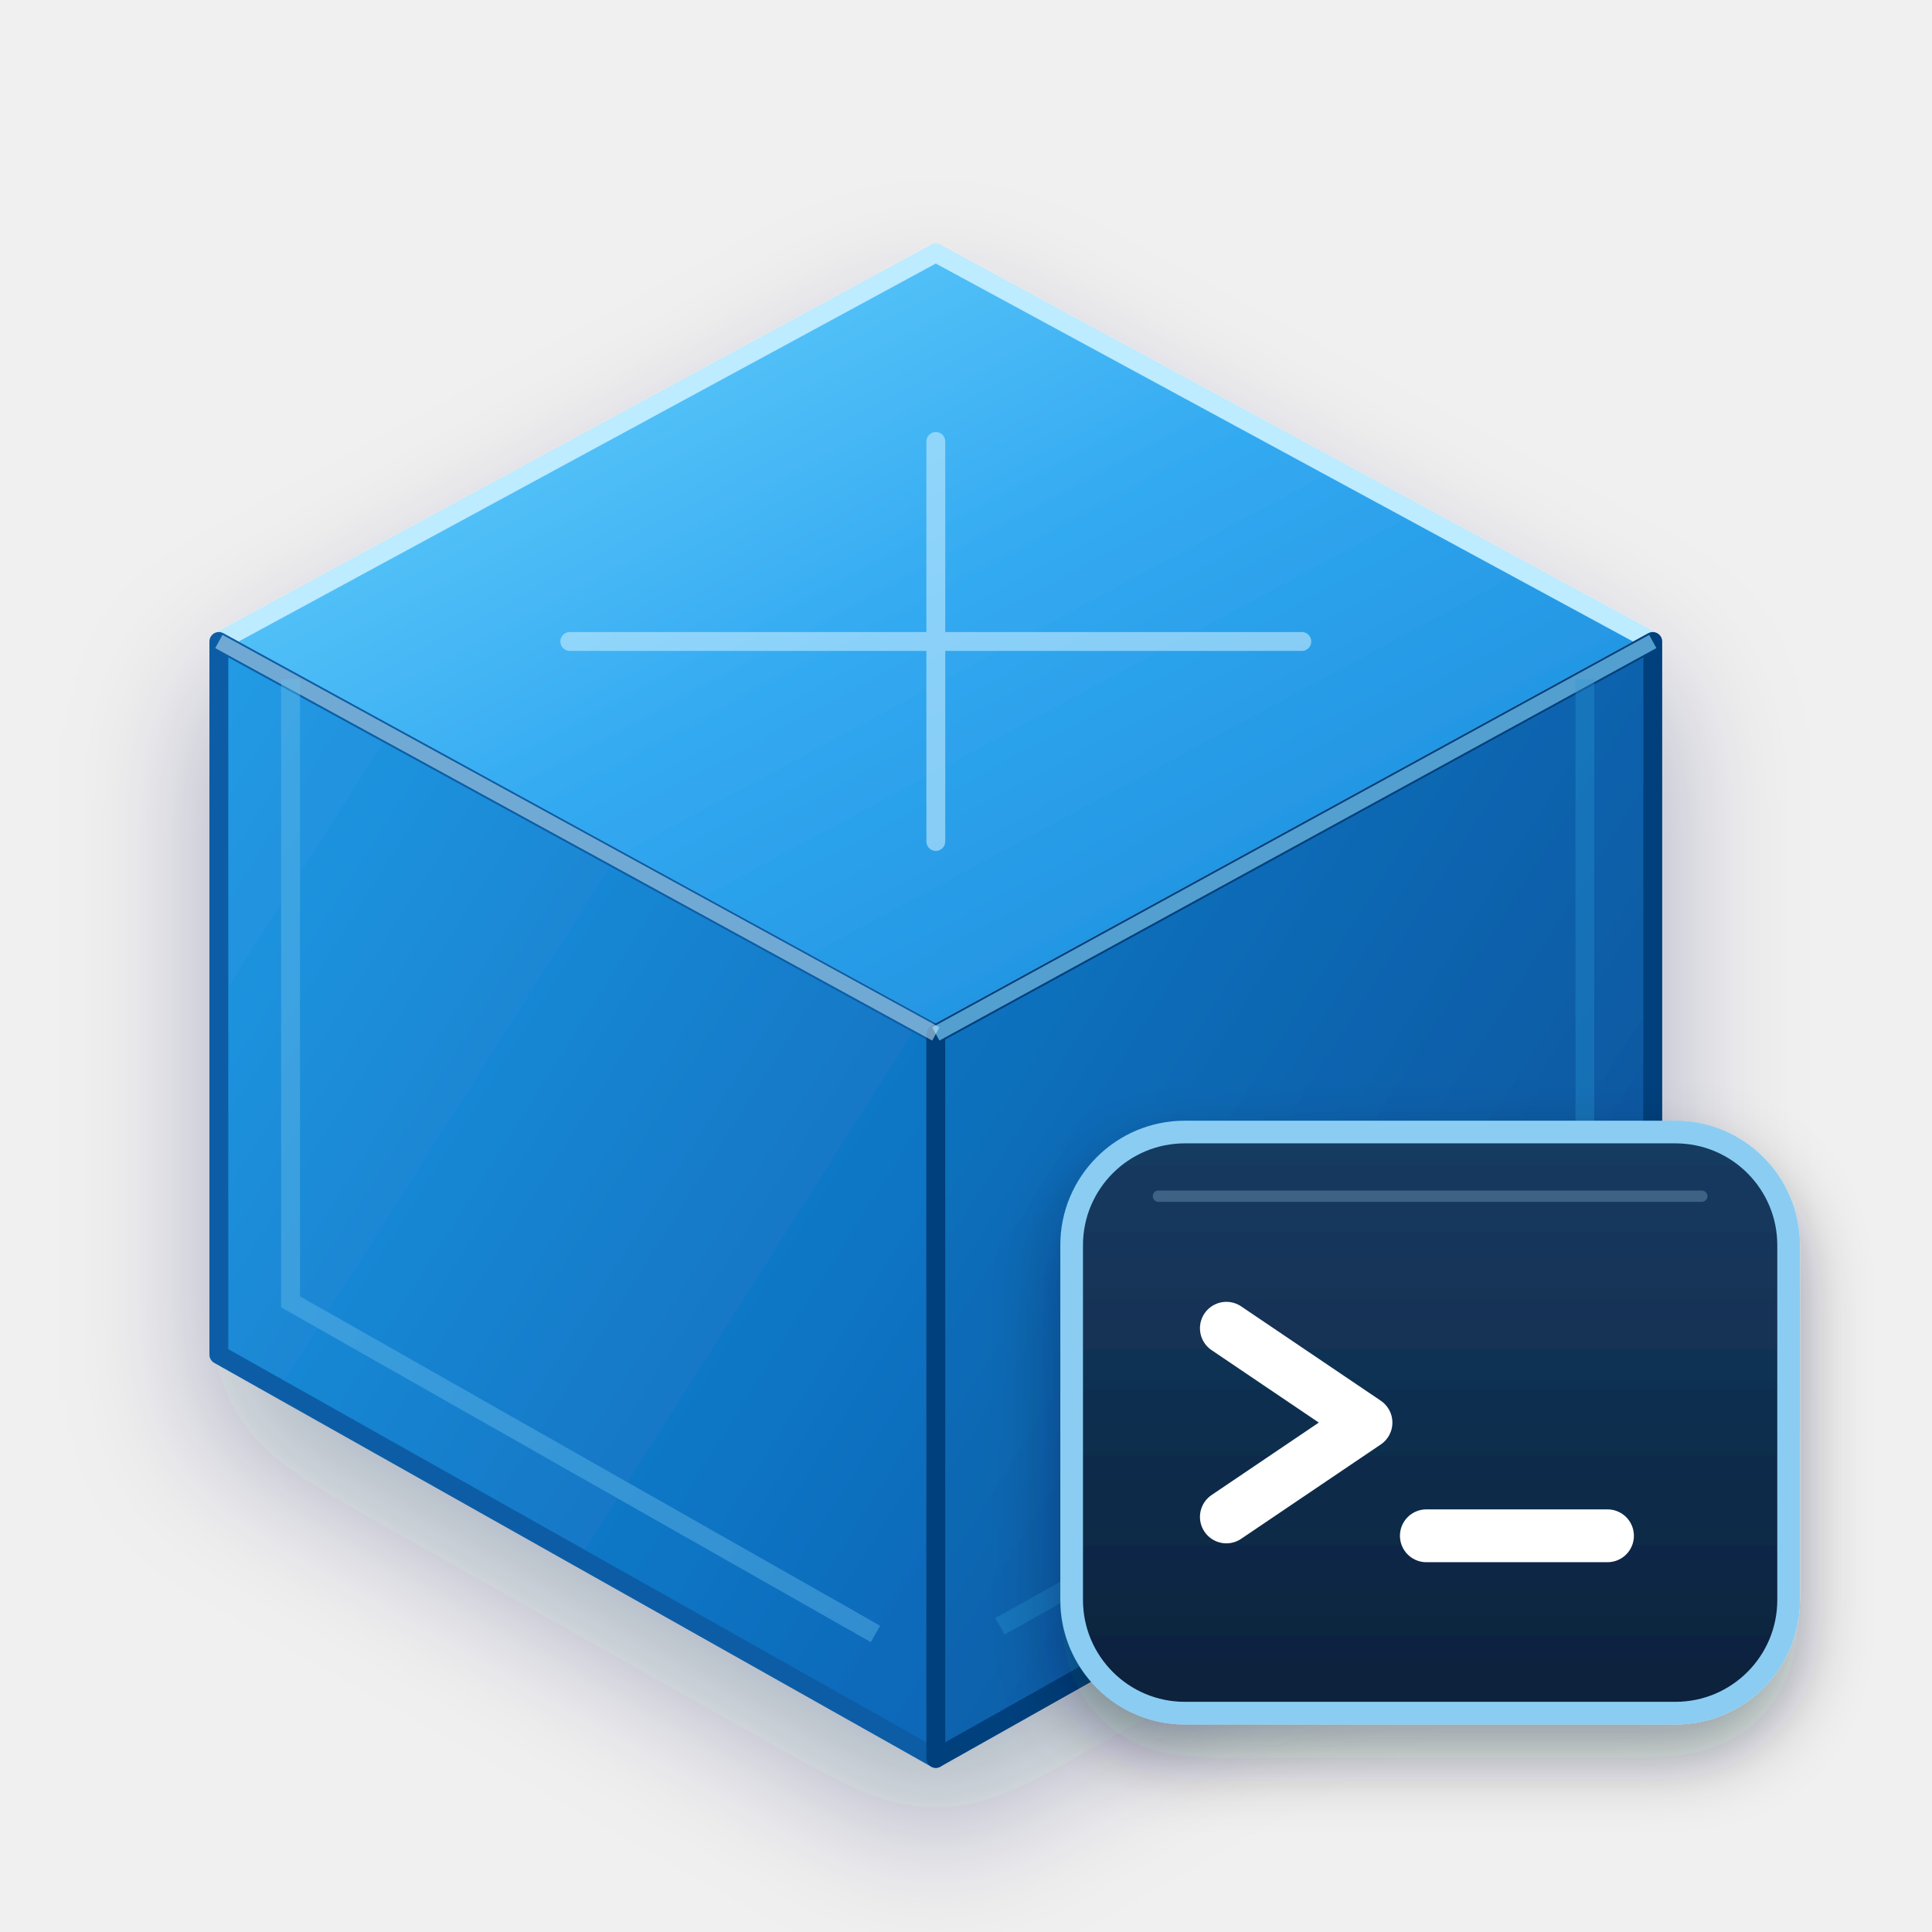
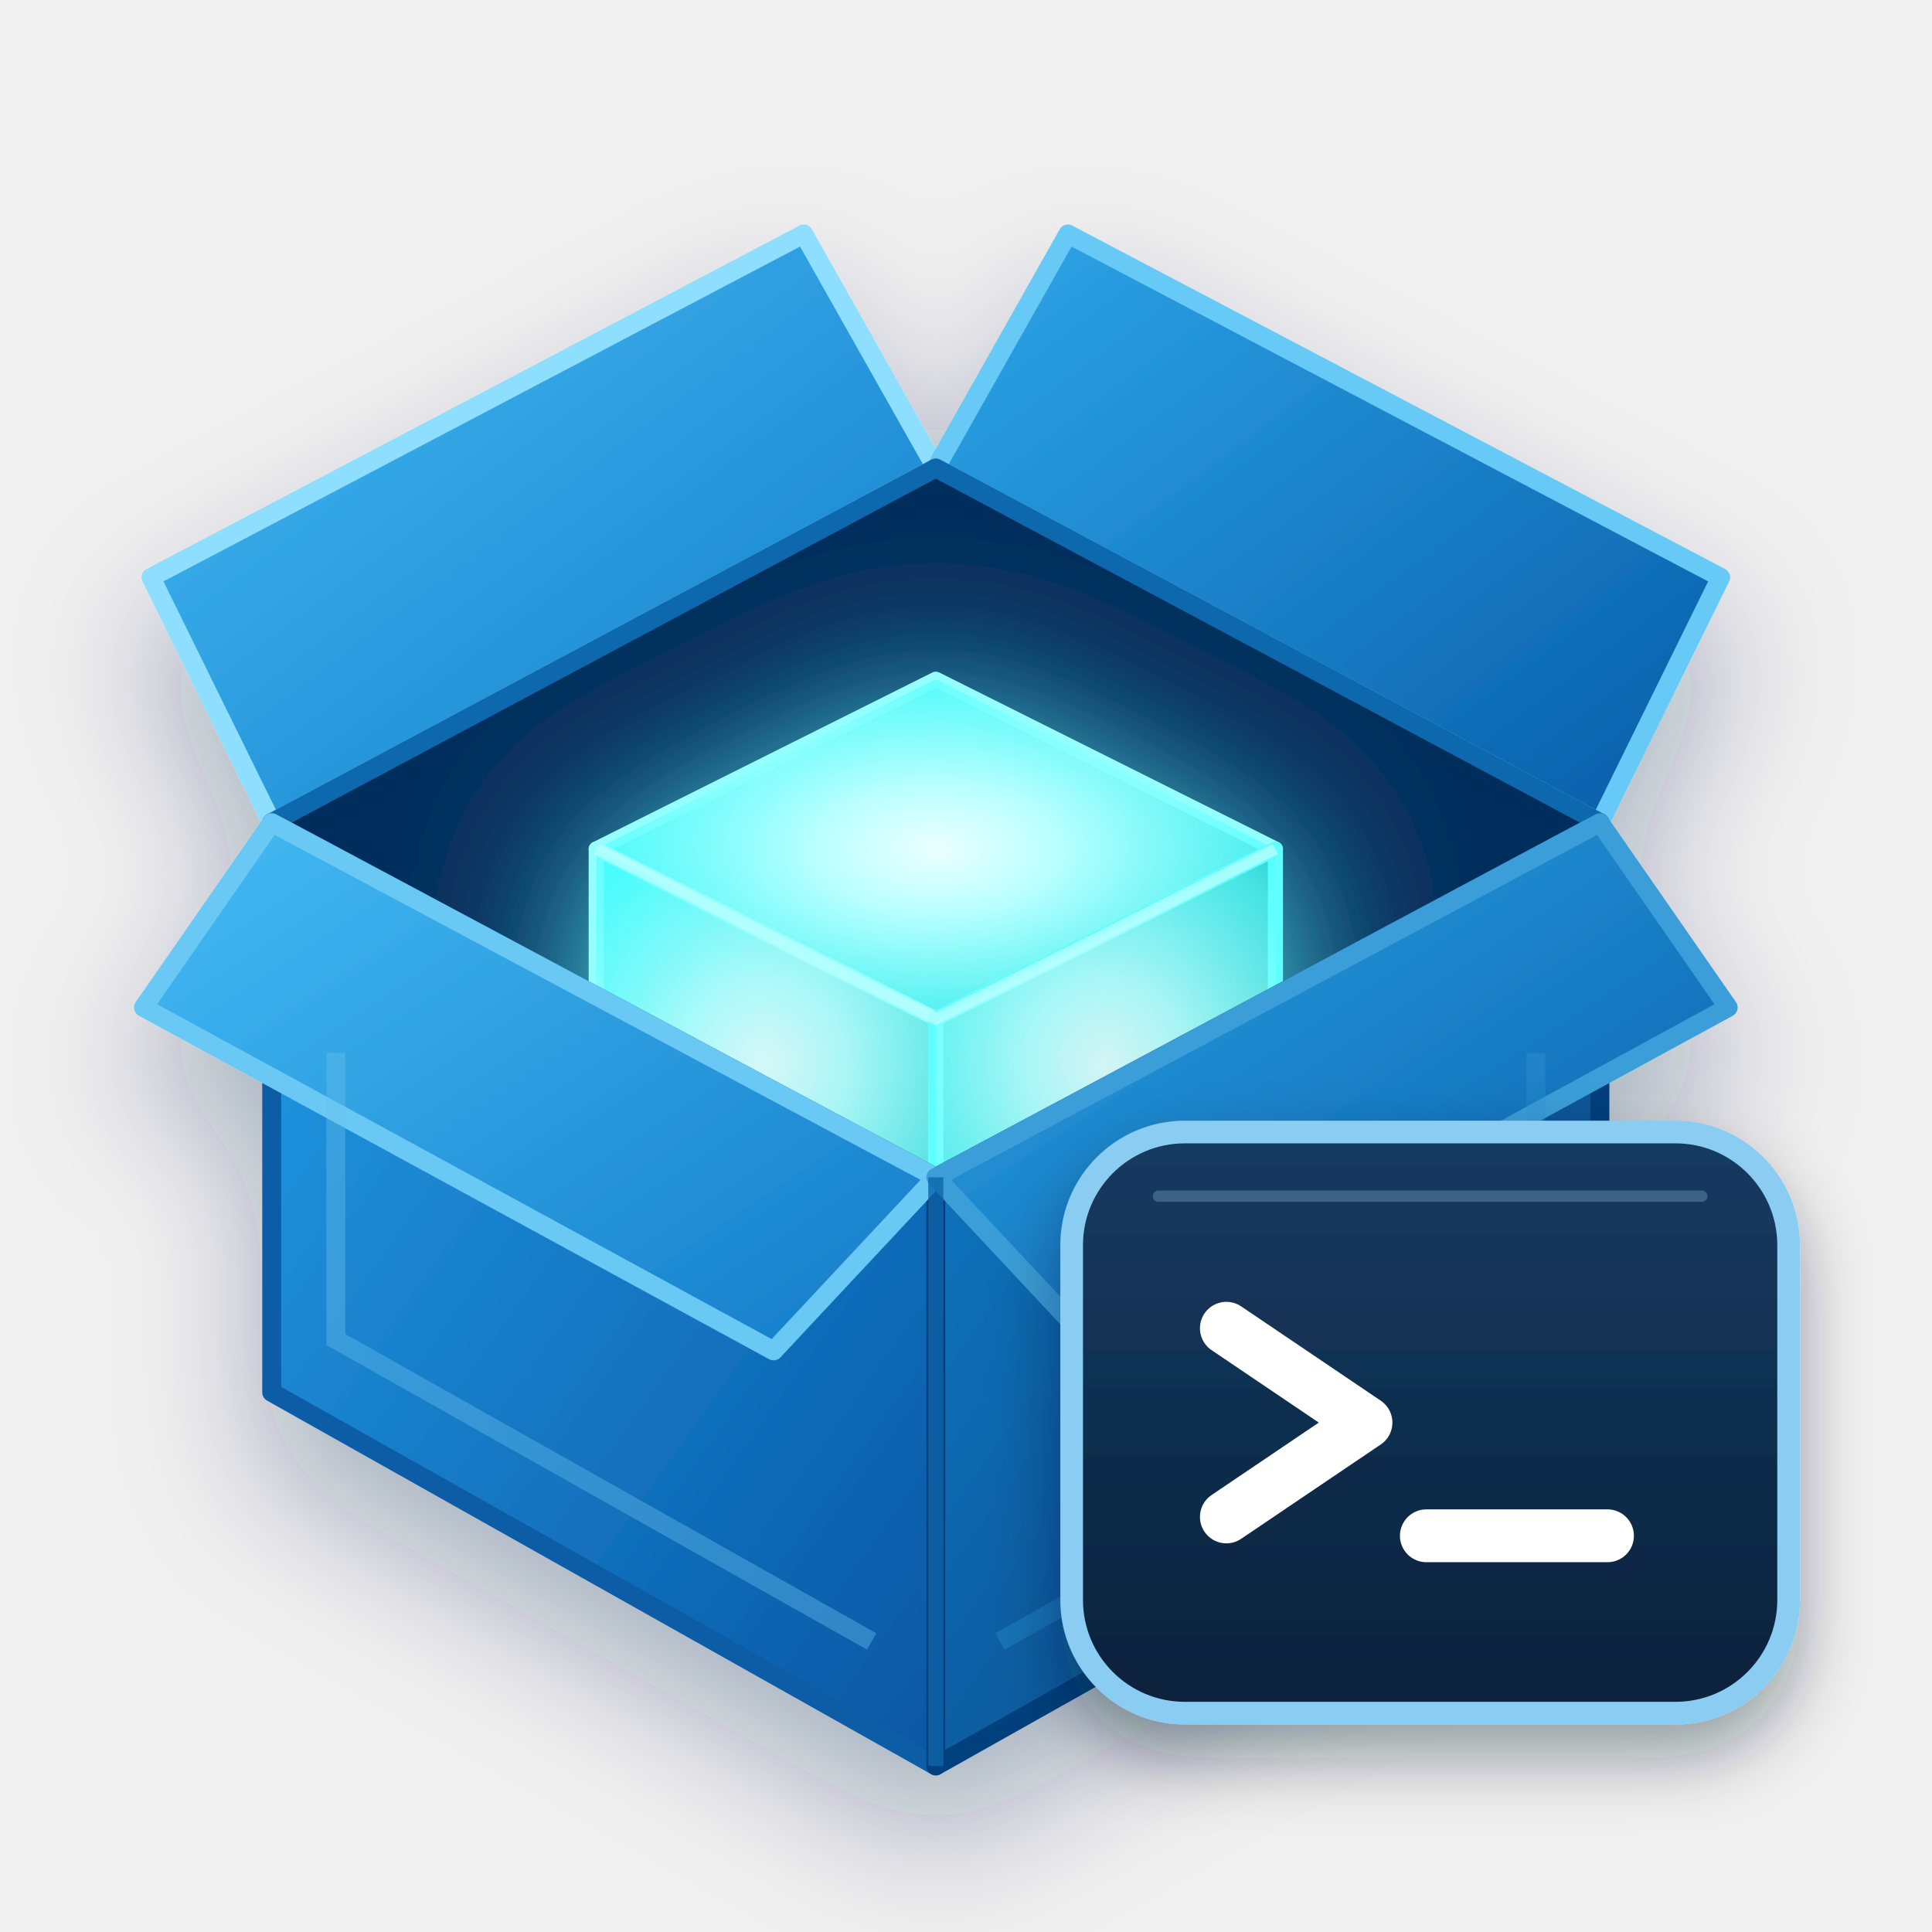
<svg xmlns="http://www.w3.org/2000/svg" width="1024" height="1024" viewBox="0 0 512 512">
  <defs>
-     <linearGradient id="topFace" x1="0" y1="0" x2="1" y2="1">
-       <stop offset="0" stop-color="#75D9FF" />
-       <stop offset="0.48" stop-color="#32A9F1" />
-       <stop offset="1" stop-color="#1684D5" />
-     </linearGradient>
    <linearGradient id="leftFace" x1="0" y1="0" x2="1" y2="1">
      <stop offset="0" stop-color="#249BE5" />
-       <stop offset="1" stop-color="#0866B7" />
+       <stop offset="1" stop-color="#0756A4" />
    </linearGradient>
    <linearGradient id="rightFace" x1="0" y1="0" x2="1" y2="1">
-       <stop offset="0" stop-color="#117BC9" />
-       <stop offset="1" stop-color="#064A91" />
+       <stop offset="0" stop-color="#147FCB" />
+       <stop offset="1" stop-color="#043E7B" />
    </linearGradient>
+     <linearGradient id="leftFlap" x1="0" y1="0" x2="1" y2="1">
+       <stop offset="0" stop-color="#44BCF5" />
+       <stop offset="1" stop-color="#137BC8" />
+     </linearGradient>
+     <linearGradient id="rightFlap" x1="0" y1="0" x2="1" y2="1">
+       <stop offset="0" stop-color="#2EA7E9" />
+       <stop offset="1" stop-color="#075BA7" />
+     </linearGradient>
+     <linearGradient id="cubeTop" x1="0" y1="0" x2="1" y2="1">
+       <stop offset="0" stop-color="#4CFFFF" />
+       <stop offset="0.5" stop-color="#00C7C7" />
+       <stop offset="1" stop-color="#007373" />
+     </linearGradient>
+     <linearGradient id="cubeLeft" x1="0" y1="0" x2="1" y2="1">
+       <stop offset="0" stop-color="#2EFFFF" />
+       <stop offset="1" stop-color="#006161" />
+     </linearGradient>
+     <linearGradient id="cubeRight" x1="0" y1="0" x2="1" y2="1">
+       <stop offset="0" stop-color="#00E0E0" />
+       <stop offset="1" stop-color="#004747" />
+     </linearGradient>
+     <radialGradient id="cubeCoreGlow">
+       <stop offset="0" stop-color="#EBFFFF" />
+       <stop offset="0.2" stop-color="#B8FFFF" />
+       <stop offset="0.52" stop-color="#61FFFF" stop-opacity="0.84" />
+       <stop offset="1" stop-color="#14FFFF" stop-opacity="0" />
+     </radialGradient>
    <linearGradient id="badgeFill" x1="0" y1="0" x2="0" y2="1">
      <stop offset="0" stop-color="#163B62" />
      <stop offset="1" stop-color="#0A213B" />
    </linearGradient>
-     <linearGradient id="ribbonFill" x1="0" y1="0" x2="1" y2="1">
-       <stop offset="0" stop-color="#D9F4FF" />
-       <stop offset="1" stop-color="#8ED8FA" />
-     </linearGradient>
-     <filter id="packageShadow" x="-30%" y="-30%" width="170%" height="190%">
-       <feDropShadow dx="0" dy="18" stdDeviation="18" flood-color="#032A52" flood-opacity="0.28" />
+     <filter id="packageShadow" x="-35%" y="-35%" width="180%" height="205%">
+       <feDropShadow dx="0" dy="18" stdDeviation="18" flood-color="#032A52" flood-opacity="0.3" />
+     </filter>
+     <filter id="cubeShadow" x="-80%" y="-80%" width="260%" height="280%">
+       <feDropShadow dx="0" dy="8" stdDeviation="22.5" flood-color="#61FFFF" flood-opacity="0.9" />
    </filter>
    <filter id="badgeShadow" x="-40%" y="-40%" width="200%" height="220%">
      <feDropShadow dx="0" dy="9" stdDeviation="9" flood-color="#00162C" flood-opacity="0.38" />
    </filter>
    <clipPath id="shieldClip">
      <path d="M0 8 L24 0 L48 8 V33 C48 52 36 66 24 72 C12 66 0 52 0 33 Z" />
    </clipPath>
+     <clipPath id="cubeTopClip">
+       <path d="M248 180 L338 225 L248 270 L158 225 Z" />
+     </clipPath>
+     <clipPath id="cubeLeftClip">
+       <path d="M158 225 L248 270 L248 340 L158 295 Z" />
+     </clipPath>
+     <clipPath id="cubeRightClip">
+       <path d="M248 270 L338 225 L338 295 L248 340 Z" />
+     </clipPath>
  </defs>
  <g filter="url(#packageShadow)">
-     <path d="M58 170 L248 67 L438 170 L248 274 Z" fill="url(#topFace)" stroke="#BDEBFF" stroke-width="5" stroke-linejoin="round" />
-     <path d="M58 170 L248 274 L248 466 L58 359 Z" fill="url(#leftFace)" stroke="#075DA6" stroke-width="5" stroke-linejoin="round" />
-     <path d="M248 274 L438 170 L438 359 L248 466 Z" fill="url(#rightFace)" stroke="#043F7C" stroke-width="5" stroke-linejoin="round" />
-     <g fill="none" stroke="#C9EDFF" stroke-width="5" stroke-linecap="round" opacity="0.58">
-       <path d="M151 170 H345" />
-       <path d="M248 117 V223" />
+     <path d="M72 218 L248 124 L213 62 L40 153 Z" fill="url(#leftFlap)" stroke="#8EDFFF" stroke-width="5" stroke-linejoin="round" />
+     <path d="M248 124 L424 218 L456 153 L283 62 Z" fill="url(#rightFlap)" stroke="#66C9F6" stroke-width="5" stroke-linejoin="round" />
+     <path d="M72 218 L248 124 L424 218 L248 312 Z" fill="#052E5C" stroke="#0C67AD" stroke-width="5" stroke-linejoin="round" />
+     <g filter="url(#cubeShadow)">
+       <path d="M248 180 L338 225 L248 270 L158 225 Z" fill="url(#cubeTop)" stroke="#94FFFF" stroke-width="4" stroke-linejoin="round" />
+       <ellipse cx="248" cy="225" rx="162" ry="85.5" fill="url(#cubeCoreGlow)" clip-path="url(#cubeTopClip)" />
+       <path d="M158 225 L248 270 L248 340 L158 295 Z" fill="url(#cubeLeft)" stroke="#94FFFF" stroke-width="4" stroke-linejoin="round" />
+       <ellipse cx="203" cy="282" rx="112.5" ry="118.5" fill="url(#cubeCoreGlow)" clip-path="url(#cubeLeftClip)" opacity="0.9" />
+       <path d="M248 270 L338 225 L338 295 L248 340 Z" fill="url(#cubeRight)" stroke="#61FFFF" stroke-width="4" stroke-linejoin="round" />
+       <ellipse cx="293" cy="282" rx="112.5" ry="118.5" fill="url(#cubeCoreGlow)" clip-path="url(#cubeRightClip)" opacity="0.9" />
+       <path d="M158 225 L248 270 L338 225" fill="none" stroke="#B8FFFF" stroke-width="3" opacity="0.78" />
    </g>
-     <path d="M248 274 L438 170" fill="none" stroke="#74C7F3" stroke-width="4" opacity="0.7" />
-     <path d="M248 274 L58 170" fill="none" stroke="#D1F2FF" stroke-width="4" opacity="0.52" />
-     <path d="M77 180 L77 345 L232 433" fill="none" stroke="#67BCEA" stroke-width="5" opacity="0.42" />
-     <path d="M420 180 L420 344 L265 431" fill="none" stroke="#3094D4" stroke-width="5" opacity="0.35" />
+     <path d="M72 218 L248 312 L248 468 L72 369 Z" fill="url(#leftFace)" stroke="#075DA6" stroke-width="5" stroke-linejoin="round" />
+     <path d="M248 312 L424 218 L424 369 L248 468 Z" fill="url(#rightFace)" stroke="#043F7C" stroke-width="5" stroke-linejoin="round" />
+     <path d="M72 218 L248 312 L205 358 L38 267 Z" fill="url(#leftFlap)" stroke="#69C9F4" stroke-width="5" stroke-linejoin="round" />
+     <path d="M248 312 L424 218 L458 267 L291 358 Z" fill="url(#rightFlap)" stroke="#3B9ED8" stroke-width="5" stroke-linejoin="round" />
+     <path d="M89 279 V355 L231 435" fill="none" stroke="#64BCE9" stroke-width="5" opacity="0.42" />
+     <path d="M407 279 V355 L265 435" fill="none" stroke="#2F92D2" stroke-width="5" opacity="0.38" />
+     <path d="M248 312 V468" stroke="#0B64AB" stroke-width="4" opacity="0.8" />
  </g>
  <g filter="url(#badgeShadow)">
    <rect x="284" y="300" width="190" height="154" rx="30" fill="url(#badgeFill)" stroke="#8BCDF2" stroke-width="6" />
    <path d="M307 317 H451" stroke="#B9E5FC" stroke-width="3" stroke-linecap="round" opacity="0.24" />
  </g>
  <g fill="none" stroke="#FFFFFF" stroke-width="14" stroke-linecap="round" stroke-linejoin="round">
    <path d="M325 352 L362 377 L325 402" />
    <path d="M378 407 H426" />
  </g>
</svg>
